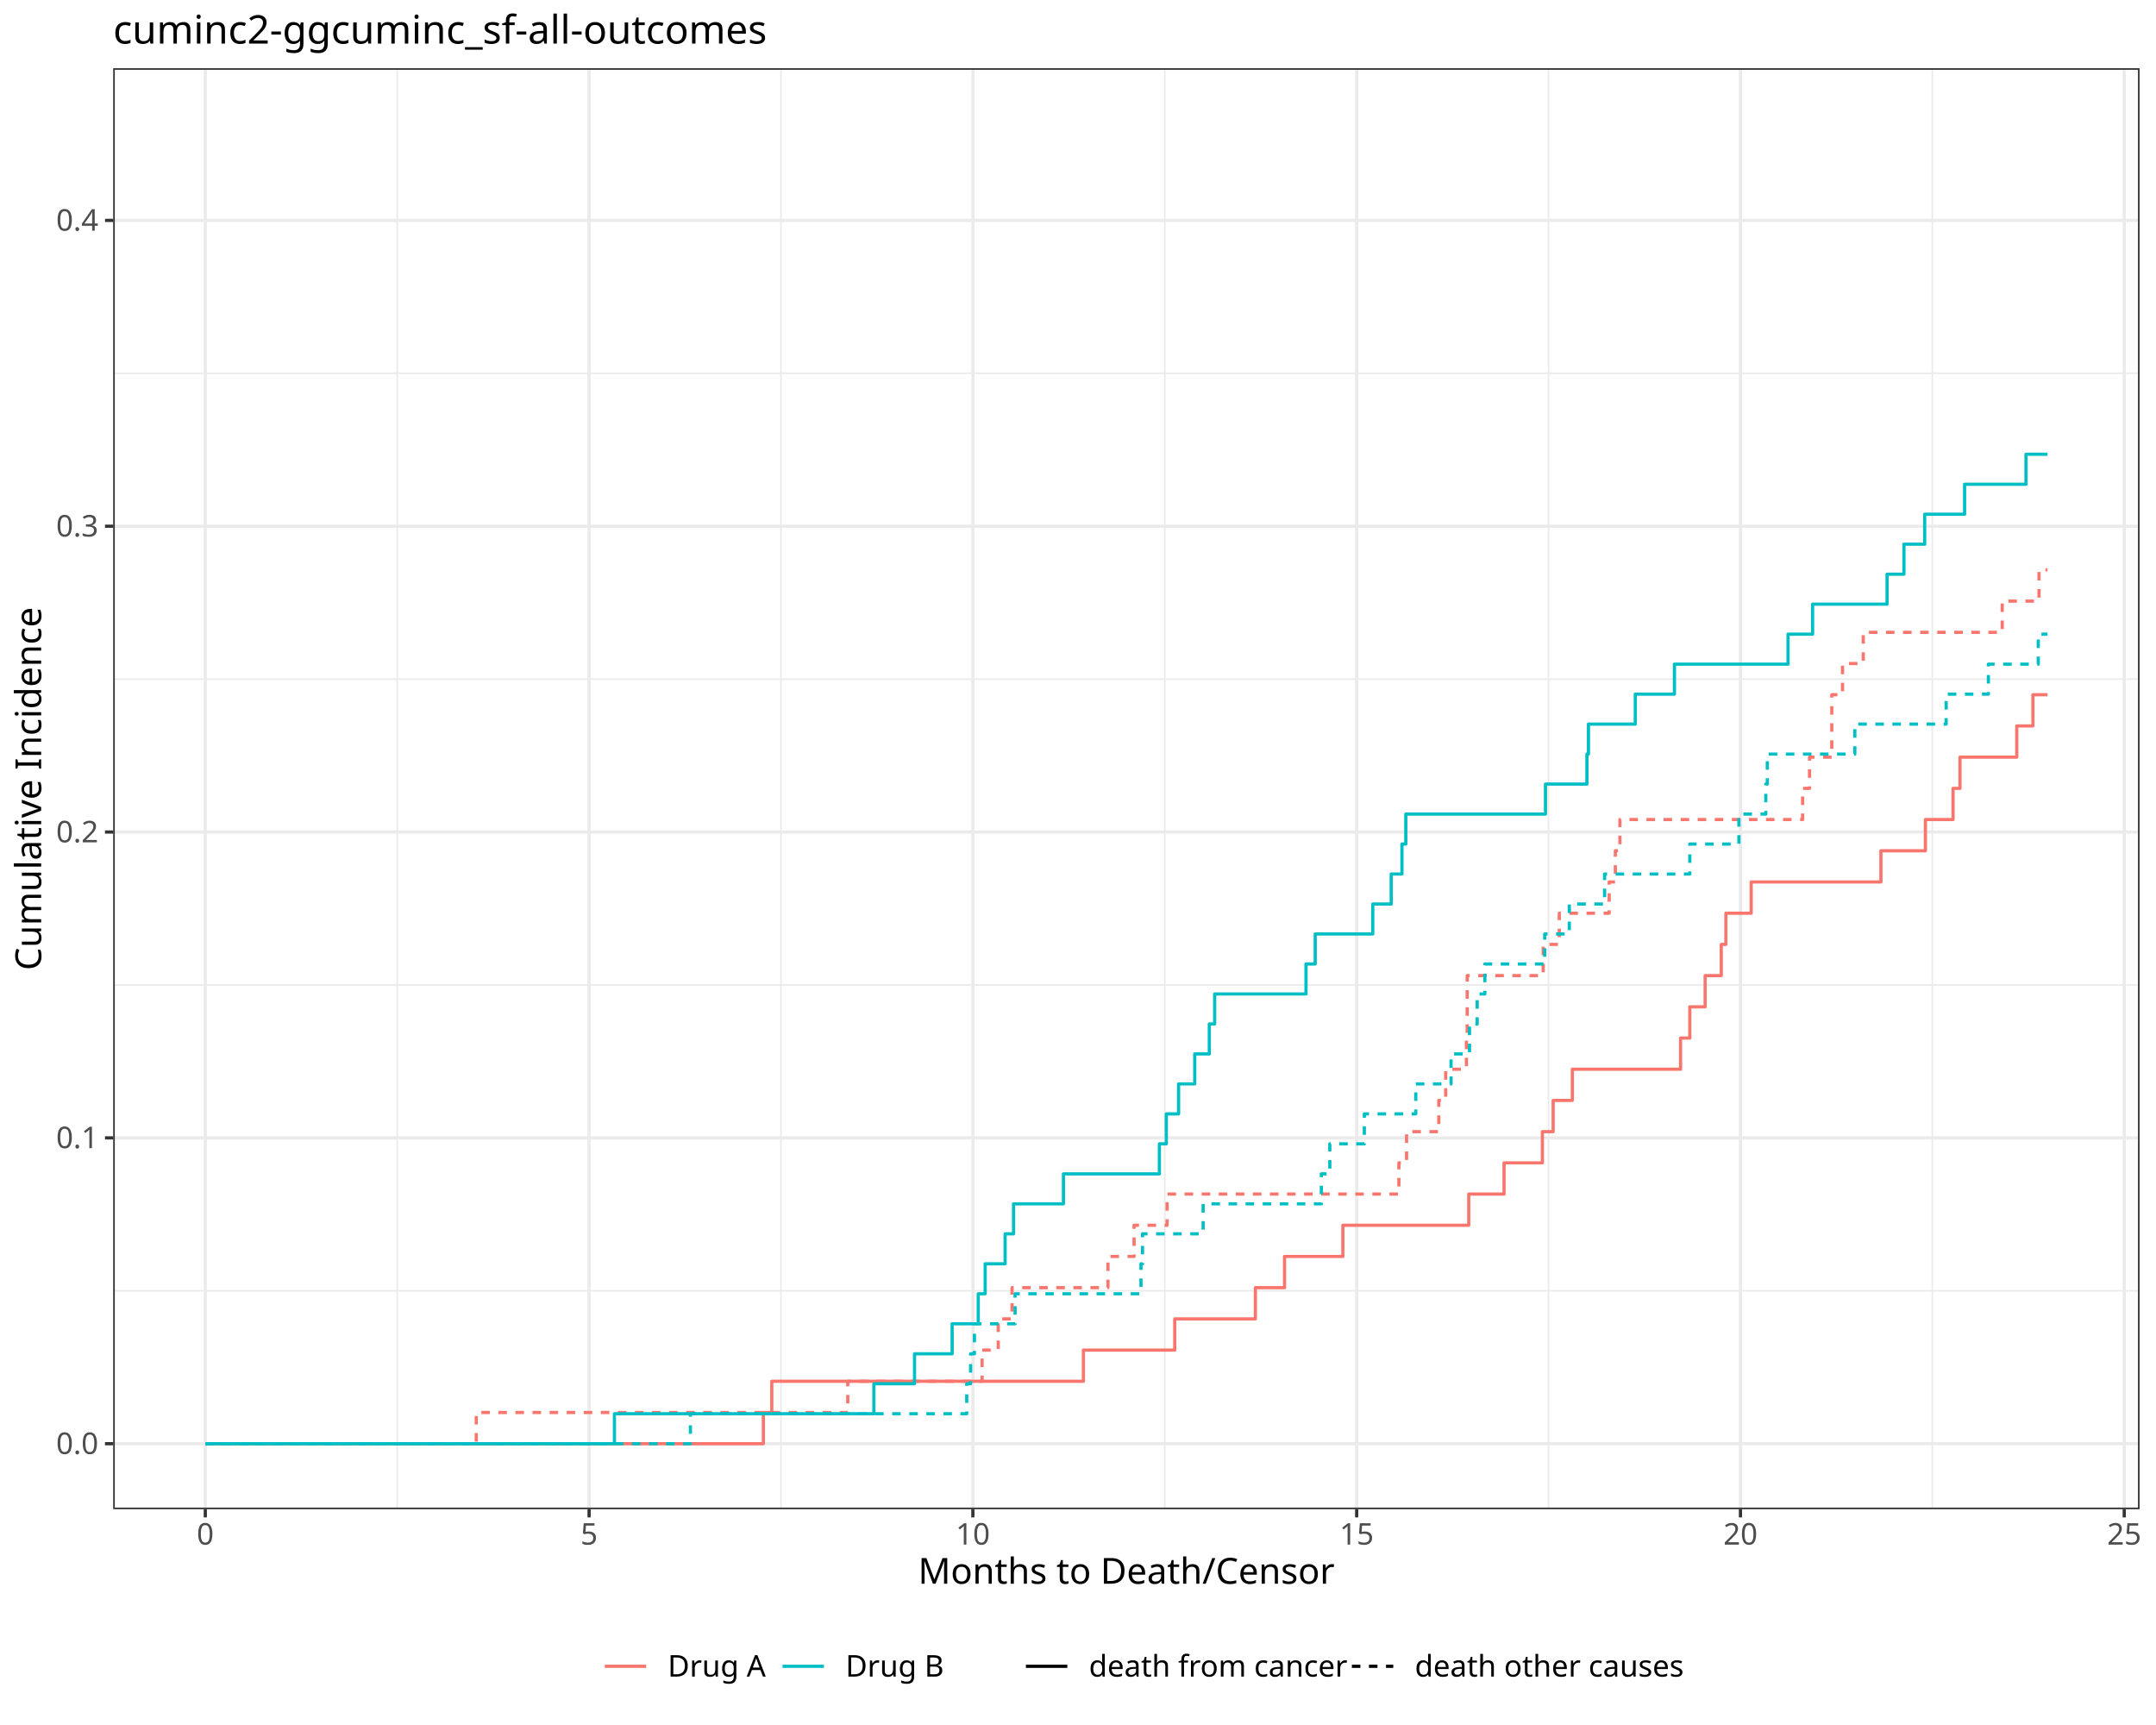
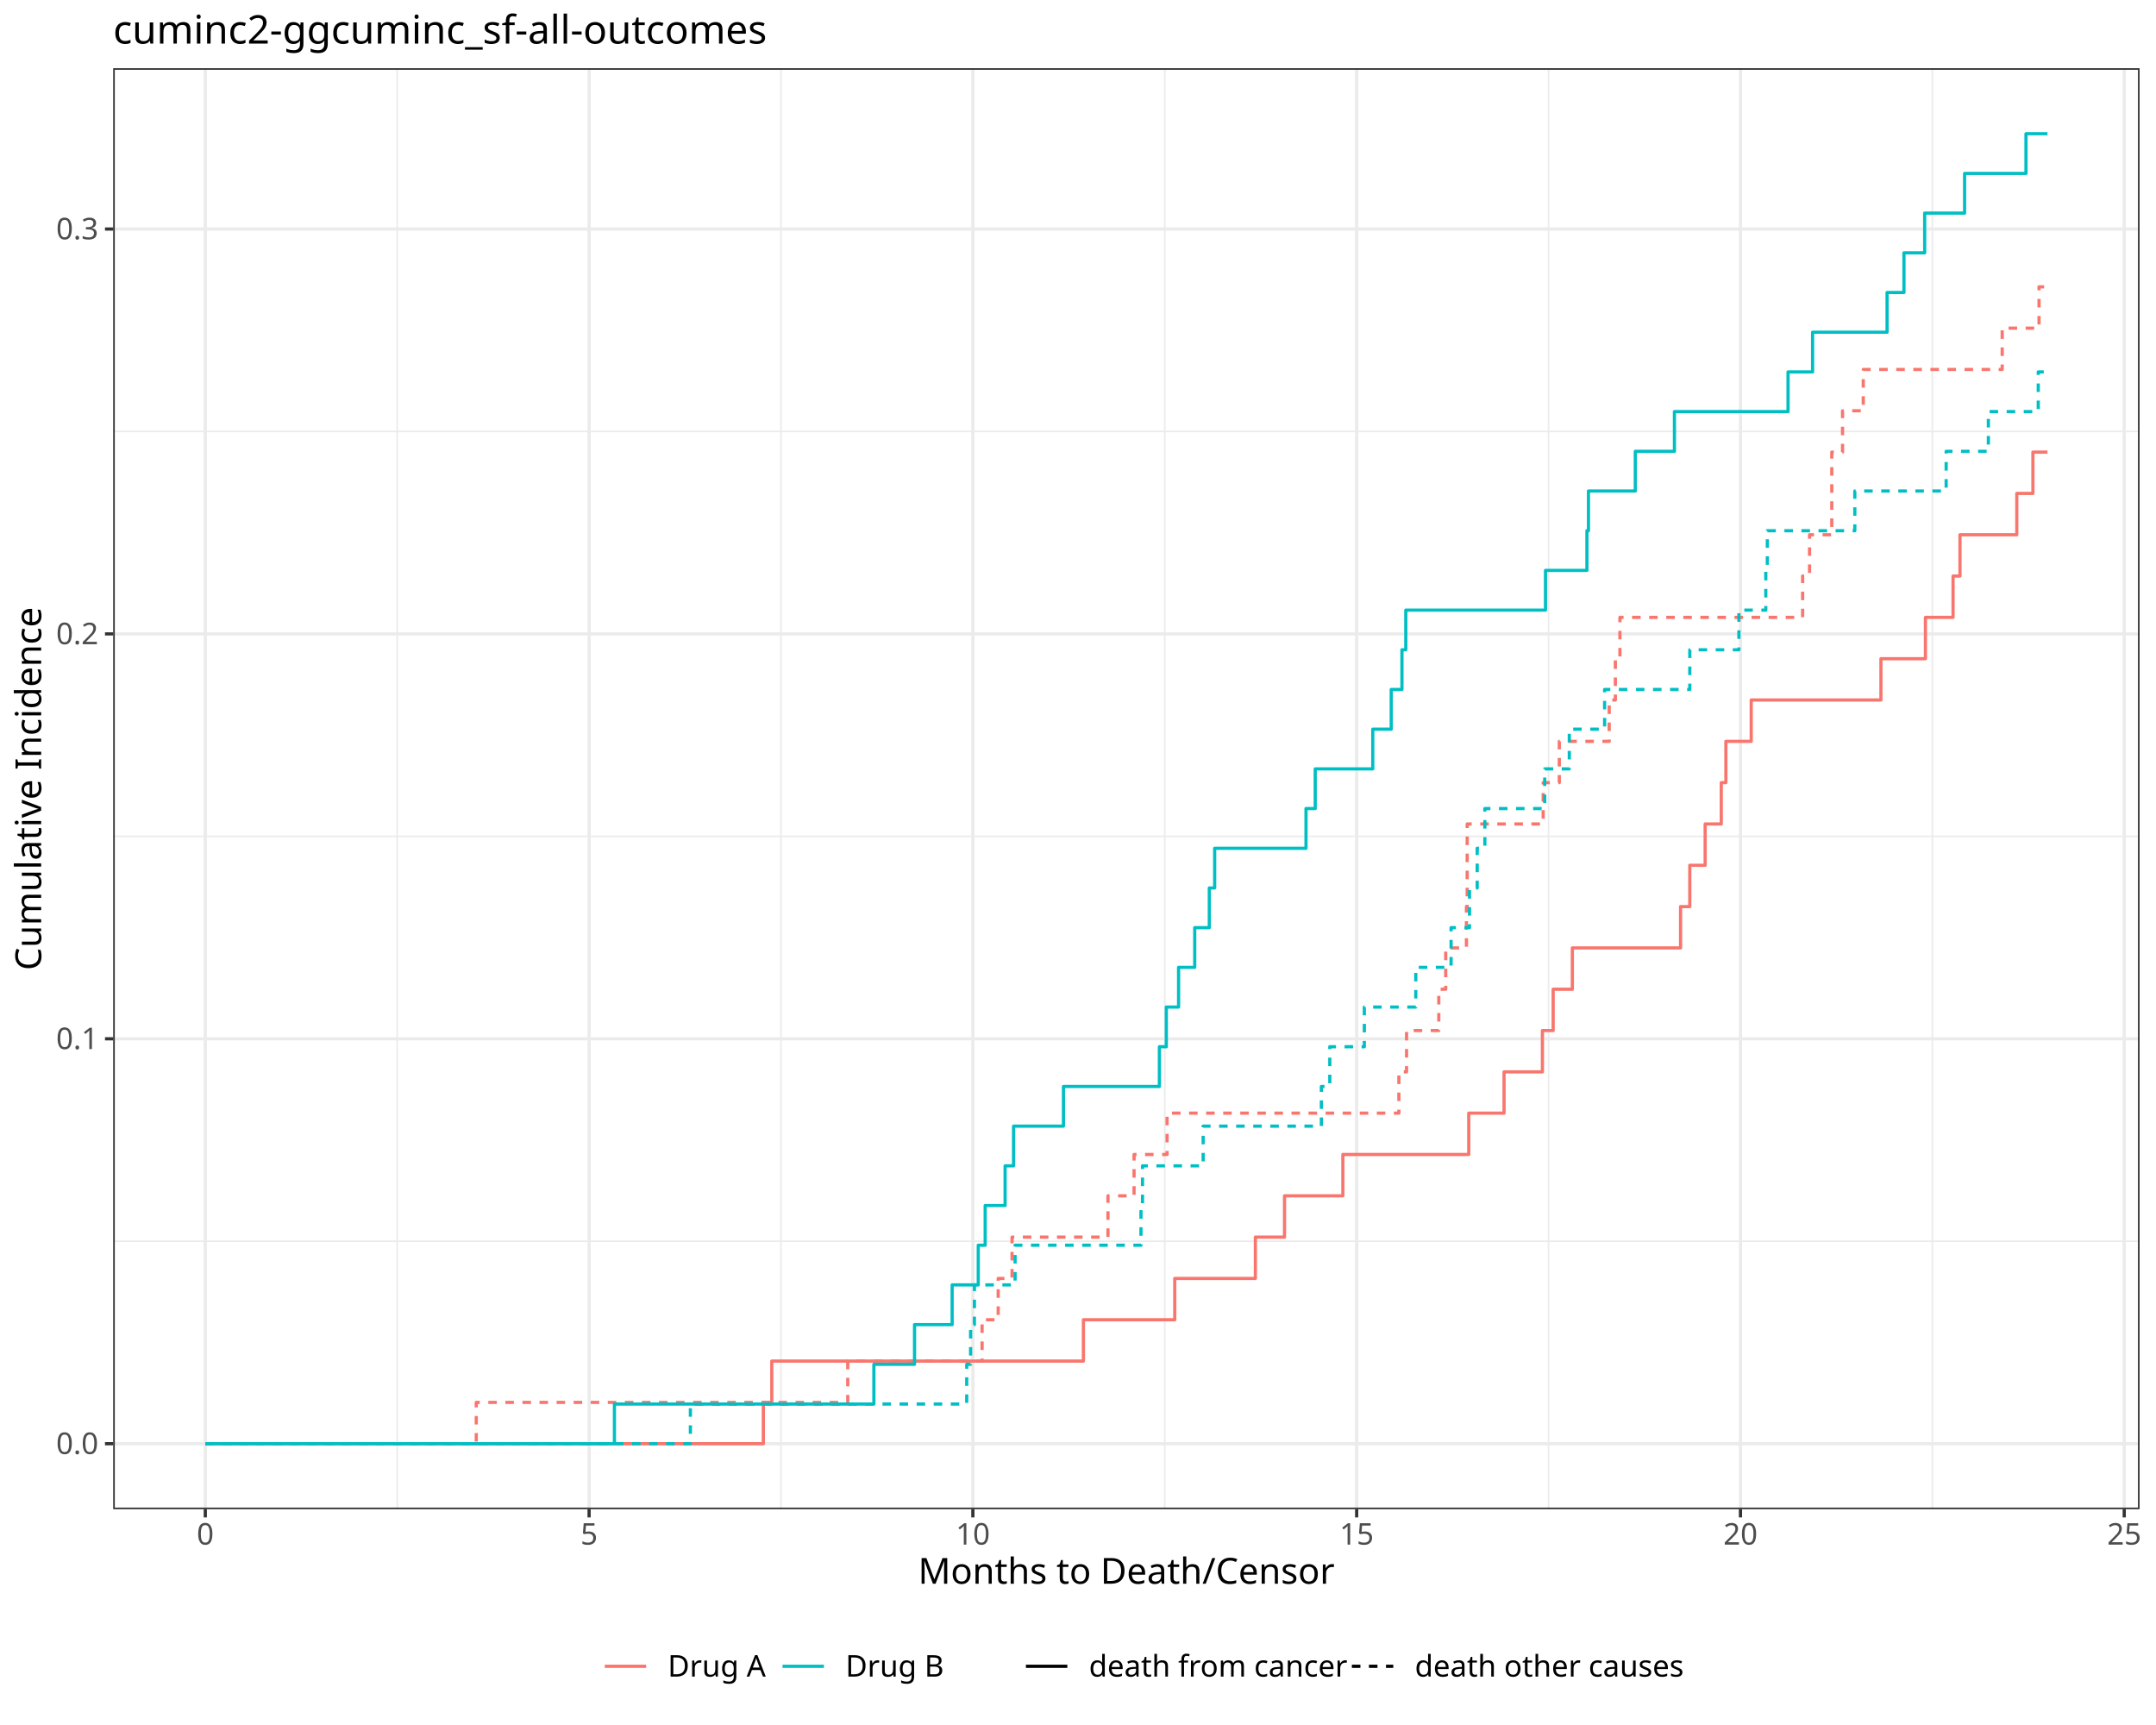
<svg xmlns="http://www.w3.org/2000/svg" class="svglite" data-engine-version="2.0" width="720.00pt" height="576.00pt" viewBox="0 0 720.00 576.00">
  <defs>
    <style type="text/css">
    .svglite line, .svglite polyline, .svglite polygon, .svglite path, .svglite rect, .svglite circle {
      fill: none;
      stroke: #000000;
      stroke-linecap: round;
      stroke-linejoin: round;
      stroke-miterlimit: 10.00;
    }
  </style>
  </defs>
  <rect width="100%" height="100%" style="stroke: none; fill: #FFFFFF;" />
  <defs>
    <clipPath id="cpMC4wMHw3MjAuMDB8MC4wMHw1NzYuMDA=">
      <rect x="0.00" y="0.00" width="720.00" height="576.00" />
    </clipPath>
  </defs>
  <g clip-path="url(#cpMC4wMHw3MjAuMDB8MC4wMHw1NzYuMDA=)">
    <rect x="0.00" y="0.00" width="720.00" height="576.00" style="stroke-width: 1.07; stroke: #FFFFFF; fill: #FFFFFF;" />
  </g>
  <defs>
    <clipPath id="cpMzcuODB8NzE0LjUyfDIyLjc4fDUwMy45NA==">
      <rect x="37.80" y="22.78" width="676.72" height="481.16" />
    </clipPath>
  </defs>
  <g clip-path="url(#cpMzcuODB8NzE0LjUyfDIyLjc4fDUwMy45NA==)">
    <rect x="37.80" y="22.78" width="676.72" height="481.16" style="stroke-width: 1.07; stroke: none; fill: #FFFFFF;" />
-     <polyline points="37.80,431.01 714.52,431.01 " style="stroke-width: 0.53; stroke: #EBEBEB; stroke-linecap: butt;" />
-     <polyline points="37.80,328.89 714.52,328.89 " style="stroke-width: 0.53; stroke: #EBEBEB; stroke-linecap: butt;" />
-     <polyline points="37.80,226.77 714.52,226.77 " style="stroke-width: 0.53; stroke: #EBEBEB; stroke-linecap: butt;" />
-     <polyline points="37.80,124.65 714.52,124.65 " style="stroke-width: 0.53; stroke: #EBEBEB; stroke-linecap: butt;" />
+     <polyline points="37.80,414.47 714.52,414.47 " style="stroke-width: 0.53; stroke: #EBEBEB; stroke-linecap: butt;" />
+     <polyline points="37.80,279.27 714.52,279.27 " style="stroke-width: 0.53; stroke: #EBEBEB; stroke-linecap: butt;" />
+     <polyline points="37.80,144.07 714.52,144.07 " style="stroke-width: 0.53; stroke: #EBEBEB; stroke-linecap: butt;" />
    <polyline points="132.65,503.94 132.65,22.78 " style="stroke-width: 0.53; stroke: #EBEBEB; stroke-linecap: butt;" />
    <polyline points="260.81,503.94 260.81,22.78 " style="stroke-width: 0.53; stroke: #EBEBEB; stroke-linecap: butt;" />
    <polyline points="388.98,503.94 388.98,22.78 " style="stroke-width: 0.53; stroke: #EBEBEB; stroke-linecap: butt;" />
    <polyline points="517.14,503.94 517.14,22.78 " style="stroke-width: 0.53; stroke: #EBEBEB; stroke-linecap: butt;" />
    <polyline points="645.31,503.94 645.31,22.78 " style="stroke-width: 0.53; stroke: #EBEBEB; stroke-linecap: butt;" />
    <polyline points="37.80,482.07 714.52,482.07 " style="stroke-width: 1.07; stroke: #EBEBEB; stroke-linecap: butt;" />
-     <polyline points="37.80,379.95 714.52,379.95 " style="stroke-width: 1.07; stroke: #EBEBEB; stroke-linecap: butt;" />
-     <polyline points="37.80,277.83 714.52,277.83 " style="stroke-width: 1.07; stroke: #EBEBEB; stroke-linecap: butt;" />
-     <polyline points="37.80,175.71 714.52,175.71 " style="stroke-width: 1.07; stroke: #EBEBEB; stroke-linecap: butt;" />
-     <polyline points="37.80,73.59 714.52,73.59 " style="stroke-width: 1.07; stroke: #EBEBEB; stroke-linecap: butt;" />
+     <polyline points="37.80,346.87 714.52,346.87 " style="stroke-width: 1.07; stroke: #EBEBEB; stroke-linecap: butt;" />
+     <polyline points="37.80,211.67 714.52,211.67 " style="stroke-width: 1.07; stroke: #EBEBEB; stroke-linecap: butt;" />
+     <polyline points="37.80,76.47 714.52,76.47 " style="stroke-width: 1.07; stroke: #EBEBEB; stroke-linecap: butt;" />
    <polyline points="68.56,503.94 68.56,22.78 " style="stroke-width: 1.07; stroke: #EBEBEB; stroke-linecap: butt;" />
    <polyline points="196.73,503.94 196.73,22.78 " style="stroke-width: 1.07; stroke: #EBEBEB; stroke-linecap: butt;" />
    <polyline points="324.89,503.94 324.89,22.78 " style="stroke-width: 1.07; stroke: #EBEBEB; stroke-linecap: butt;" />
    <polyline points="453.06,503.94 453.06,22.78 " style="stroke-width: 1.07; stroke: #EBEBEB; stroke-linecap: butt;" />
    <polyline points="581.23,503.94 581.23,22.78 " style="stroke-width: 1.07; stroke: #EBEBEB; stroke-linecap: butt;" />
    <polyline points="709.39,503.94 709.39,22.78 " style="stroke-width: 1.07; stroke: #EBEBEB; stroke-linecap: butt;" />
-     <polyline points="68.56,482.07 159.05,482.07 159.05,482.07 254.92,482.07 254.92,471.65 257.74,471.65 257.74,461.23 283.11,461.23 283.11,461.23 327.97,461.23 327.97,461.23 333.35,461.23 333.35,461.23 337.97,461.23 337.97,461.23 361.81,461.23 361.81,450.81 370.01,450.81 370.01,450.81 378.72,450.81 378.72,450.81 389.75,450.81 389.75,450.81 392.31,450.81 392.31,440.39 419.23,440.39 419.23,429.97 428.97,429.97 428.97,419.55 448.45,419.55 448.45,409.13 467.16,409.13 467.16,409.13 469.72,409.13 469.72,409.13 480.49,409.13 480.49,409.13 482.80,409.13 482.80,409.13 489.72,409.13 489.72,409.13 489.97,409.13 489.97,409.13 490.49,409.13 490.49,398.71 502.28,398.71 502.28,388.29 515.09,388.29 515.09,377.87 515.35,377.87 515.35,377.87 518.68,377.87 518.68,367.45 520.73,367.45 520.73,367.45 525.09,367.45 525.09,357.03 537.39,357.03 537.39,357.03 539.45,357.03 539.45,357.03 540.98,357.03 540.98,357.03 561.23,357.03 561.23,346.61 564.31,346.61 564.31,336.19 569.44,336.19 569.44,325.77 574.82,325.77 574.82,315.35 576.36,315.35 576.36,304.93 584.82,304.93 584.82,294.50 601.99,294.50 601.99,294.50 604.30,294.50 604.30,294.50 611.73,294.50 611.73,294.50 615.32,294.50 615.32,294.50 622.24,294.50 622.24,294.50 628.14,294.50 628.14,284.08 643.00,284.08 643.00,273.66 652.23,273.66 652.23,263.24 654.54,263.24 654.54,252.82 668.64,252.82 668.64,252.82 673.51,252.82 673.51,242.40 678.89,242.40 678.89,231.98 680.94,231.98 680.94,231.98 683.76,231.98 683.76,231.98 " style="stroke-width: 1.07; stroke: #F8766D; stroke-linecap: butt;" />
-     <polyline points="68.56,482.07 159.05,482.07 159.05,471.65 254.92,471.65 254.92,471.65 257.74,471.65 257.74,471.65 283.11,471.65 283.11,461.23 327.97,461.23 327.97,450.81 333.35,450.81 333.35,440.39 337.97,440.39 337.97,429.97 361.81,429.97 361.81,429.97 370.01,429.97 370.01,419.55 378.72,419.55 378.72,409.13 389.75,409.13 389.75,398.71 392.31,398.71 392.31,398.71 419.23,398.71 419.23,398.71 428.97,398.71 428.97,398.71 448.45,398.71 448.45,398.71 467.16,398.71 467.16,388.29 469.72,388.29 469.72,377.87 480.49,377.87 480.49,367.45 482.80,367.45 482.80,357.03 489.72,357.03 489.72,346.61 489.97,346.61 489.97,325.77 490.49,325.77 490.49,325.77 502.28,325.77 502.28,325.77 515.09,325.77 515.09,325.77 515.35,325.77 515.35,315.35 518.68,315.35 518.68,315.35 520.73,315.35 520.73,304.93 525.09,304.93 525.09,304.93 537.39,304.93 537.39,294.50 539.45,294.50 539.45,284.08 540.98,284.08 540.98,273.66 561.23,273.66 561.23,273.66 564.31,273.66 564.31,273.66 569.44,273.66 569.44,273.66 574.82,273.66 574.82,273.66 576.36,273.66 576.36,273.66 584.82,273.66 584.82,273.66 601.99,273.66 601.99,263.24 604.30,263.24 604.30,252.82 611.73,252.82 611.73,231.98 615.32,231.98 615.32,221.56 622.24,221.56 622.24,211.14 628.14,211.14 628.14,211.14 643.00,211.14 643.00,211.14 652.23,211.14 652.23,211.14 654.54,211.14 654.54,211.14 668.64,211.14 668.64,200.72 673.51,200.72 673.51,200.72 678.89,200.72 678.89,200.72 680.94,200.72 680.94,190.30 683.76,190.30 683.76,190.30 " style="stroke-width: 1.07; stroke: #F8766D; stroke-dasharray: 2.85,2.85; stroke-linecap: butt;" />
-     <polyline points="68.56,482.07 205.19,482.07 205.19,472.06 230.56,472.06 230.56,472.06 291.83,472.06 291.83,462.05 305.41,462.05 305.41,452.04 317.97,452.04 317.97,442.03 322.84,442.03 322.84,442.03 324.13,442.03 324.13,442.03 325.41,442.03 325.41,442.03 326.69,442.03 326.69,432.01 329.00,432.01 329.00,422.00 335.66,422.00 335.66,411.99 338.48,411.99 338.48,401.98 338.99,401.98 338.99,401.98 355.14,401.98 355.14,391.97 381.03,391.97 381.03,391.97 381.54,391.97 381.54,391.97 387.18,391.97 387.18,381.95 389.49,381.95 389.49,371.94 393.59,371.94 393.59,361.93 398.98,361.93 398.98,351.92 401.79,351.92 401.79,351.92 403.85,351.92 403.85,341.91 405.64,341.91 405.64,331.90 436.14,331.90 436.14,321.88 439.22,321.88 439.22,311.87 441.27,311.87 441.27,311.87 444.09,311.87 444.09,311.87 455.62,311.87 455.62,311.87 458.44,311.87 458.44,301.86 464.60,301.86 464.60,291.85 468.18,291.85 468.18,281.84 469.47,281.84 469.47,271.83 472.80,271.83 472.80,271.83 484.59,271.83 484.59,271.83 490.74,271.83 490.74,271.83 493.31,271.83 493.31,271.83 495.87,271.83 495.87,271.83 515.86,271.83 515.86,271.83 516.12,271.83 516.12,261.81 524.07,261.81 524.07,261.81 529.96,261.81 529.96,251.80 530.47,251.80 530.47,241.79 535.86,241.79 535.86,241.79 546.11,241.79 546.11,231.78 559.18,231.78 559.18,221.77 564.31,221.77 564.31,221.77 580.71,221.77 580.71,221.77 589.69,221.77 589.69,221.77 590.20,221.77 590.20,221.77 597.12,221.77 597.12,211.75 605.32,211.75 605.32,201.74 619.42,201.74 619.42,201.74 630.19,201.74 630.19,191.73 635.83,191.73 635.83,181.72 642.75,181.72 642.75,171.71 649.92,171.71 649.92,171.71 656.08,171.71 656.08,161.70 664.02,161.70 664.02,161.70 676.58,161.70 676.58,151.68 680.68,151.68 680.68,151.68 683.76,151.68 683.76,151.68 " style="stroke-width: 1.07; stroke: #00BFC4; stroke-linecap: butt;" />
-     <polyline points="68.56,482.07 205.19,482.07 205.19,482.07 230.56,482.07 230.56,472.06 291.83,472.06 291.83,472.06 305.41,472.06 305.41,472.06 317.97,472.06 317.97,472.06 322.84,472.06 322.84,462.05 324.13,462.05 324.13,452.04 325.41,452.04 325.41,442.03 326.69,442.03 326.69,442.03 329.00,442.03 329.00,442.03 335.66,442.03 335.66,442.03 338.48,442.03 338.48,442.03 338.99,442.03 338.99,432.01 355.14,432.01 355.14,432.01 381.03,432.01 381.03,422.00 381.54,422.00 381.54,411.99 387.18,411.99 387.18,411.99 389.49,411.99 389.49,411.99 393.59,411.99 393.59,411.99 398.98,411.99 398.98,411.99 401.79,411.99 401.79,401.98 403.85,401.98 403.85,401.98 405.64,401.98 405.64,401.98 436.14,401.98 436.14,401.98 439.22,401.98 439.22,401.98 441.27,401.98 441.27,391.97 444.09,391.97 444.09,381.95 455.62,381.95 455.62,371.94 458.44,371.94 458.44,371.94 464.60,371.94 464.60,371.94 468.18,371.94 468.18,371.94 469.47,371.94 469.47,371.94 472.80,371.94 472.80,361.93 484.59,361.93 484.59,351.92 490.74,351.92 490.74,341.91 493.31,341.91 493.31,331.90 495.87,331.90 495.87,321.88 515.86,321.88 515.86,311.87 516.12,311.87 516.12,311.87 524.07,311.87 524.07,301.86 529.96,301.86 529.96,301.86 530.47,301.86 530.47,301.86 535.86,301.86 535.86,291.85 546.11,291.85 546.11,291.85 559.18,291.85 559.18,291.85 564.31,291.85 564.31,281.84 580.71,281.84 580.71,271.83 589.69,271.83 589.69,261.81 590.20,261.81 590.20,251.80 597.12,251.80 597.12,251.80 605.32,251.80 605.32,251.80 619.42,251.80 619.42,241.79 630.19,241.79 630.19,241.79 635.83,241.79 635.83,241.79 642.75,241.79 642.75,241.79 649.92,241.79 649.92,231.78 656.08,231.78 656.08,231.78 664.02,231.78 664.02,221.77 676.58,221.77 676.58,221.77 680.68,221.77 680.68,211.75 683.76,211.75 683.76,211.75 " style="stroke-width: 1.07; stroke: #00BFC4; stroke-dasharray: 2.85,2.85; stroke-linecap: butt;" />
+     <polyline points="68.56,482.07 159.05,482.07 159.05,482.07 254.92,482.07 254.92,468.28 257.74,468.28 257.74,454.48 283.11,454.48 283.11,454.48 327.97,454.48 327.97,454.48 333.35,454.48 333.35,454.48 337.97,454.48 337.97,454.48 361.81,454.48 361.81,440.68 370.01,440.68 370.01,440.68 378.72,440.68 378.72,440.68 389.75,440.68 389.75,440.68 392.31,440.68 392.31,426.89 419.23,426.89 419.23,413.09 428.97,413.09 428.97,399.30 448.45,399.30 448.45,385.50 467.16,385.50 467.16,385.50 469.72,385.50 469.72,385.50 480.49,385.50 480.49,385.50 482.80,385.50 482.80,385.50 489.72,385.50 489.72,385.50 489.97,385.50 489.97,385.50 490.49,385.50 490.49,371.70 502.28,371.70 502.28,357.91 515.09,357.91 515.09,344.11 515.35,344.11 515.35,344.11 518.68,344.11 518.68,330.32 520.73,330.32 520.73,330.32 525.09,330.32 525.09,316.52 537.39,316.52 537.39,316.52 539.45,316.52 539.45,316.52 540.98,316.52 540.98,316.52 561.23,316.52 561.23,302.72 564.31,302.72 564.31,288.93 569.44,288.93 569.44,275.13 574.82,275.13 574.82,261.33 576.36,261.33 576.36,247.54 584.82,247.54 584.82,233.74 601.99,233.74 601.99,233.74 604.30,233.74 604.30,233.74 611.73,233.74 611.73,233.74 615.32,233.74 615.32,233.74 622.24,233.74 622.24,233.74 628.14,233.74 628.14,219.95 643.00,219.95 643.00,206.15 652.23,206.15 652.23,192.35 654.54,192.35 654.54,178.56 668.64,178.56 668.64,178.56 673.51,178.56 673.51,164.76 678.89,164.76 678.89,150.97 680.94,150.97 680.94,150.97 683.76,150.97 683.76,150.97 " style="stroke-width: 1.07; stroke: #F8766D; stroke-linecap: butt;" />
+     <polyline points="68.56,482.07 159.05,482.07 159.05,468.28 254.92,468.28 254.92,468.28 257.74,468.28 257.74,468.28 283.11,468.28 283.11,454.48 327.97,454.48 327.97,440.68 333.35,440.68 333.35,426.89 337.97,426.89 337.97,413.09 361.81,413.09 361.81,413.09 370.01,413.09 370.01,399.30 378.72,399.30 378.72,385.50 389.75,385.50 389.75,371.70 392.31,371.70 392.31,371.70 419.23,371.70 419.23,371.70 428.97,371.70 428.97,371.70 448.45,371.70 448.45,371.70 467.16,371.70 467.16,357.91 469.72,357.91 469.72,344.11 480.49,344.11 480.49,330.32 482.80,330.32 482.80,316.52 489.72,316.52 489.72,302.72 489.97,302.72 489.97,275.13 490.49,275.13 490.49,275.13 502.28,275.13 502.28,275.13 515.09,275.13 515.09,275.13 515.35,275.13 515.35,261.33 518.68,261.33 518.68,261.33 520.73,261.33 520.73,247.54 525.09,247.54 525.09,247.54 537.39,247.54 537.39,233.74 539.45,233.74 539.45,219.95 540.98,219.95 540.98,206.15 561.23,206.15 561.23,206.15 564.31,206.15 564.31,206.15 569.44,206.15 569.44,206.15 574.82,206.15 574.82,206.15 576.36,206.15 576.36,206.15 584.82,206.15 584.82,206.15 601.99,206.15 601.99,192.35 604.30,192.35 604.30,178.56 611.73,178.56 611.73,150.97 615.32,150.97 615.32,137.17 622.24,137.17 622.24,123.37 628.14,123.37 628.14,123.37 643.00,123.37 643.00,123.37 652.23,123.37 652.23,123.37 654.54,123.37 654.54,123.37 668.64,123.37 668.64,109.58 673.51,109.58 673.51,109.58 678.89,109.58 678.89,109.58 680.94,109.58 680.94,95.78 683.76,95.78 683.76,95.78 " style="stroke-width: 1.07; stroke: #F8766D; stroke-dasharray: 2.85,2.85; stroke-linecap: butt;" />
+     <polyline points="68.56,482.07 205.19,482.07 205.19,468.82 230.56,468.82 230.56,468.82 291.83,468.82 291.83,455.56 305.41,455.56 305.41,442.31 317.97,442.31 317.97,429.05 322.84,429.05 322.84,429.05 324.13,429.05 324.13,429.05 325.41,429.05 325.41,429.05 326.69,429.05 326.69,415.80 329.00,415.80 329.00,402.54 335.66,402.54 335.66,389.29 338.48,389.29 338.48,376.03 338.99,376.03 338.99,376.03 355.14,376.03 355.14,362.78 381.03,362.78 381.03,362.78 381.54,362.78 381.54,362.78 387.18,362.78 387.18,349.52 389.49,349.52 389.49,336.27 393.59,336.27 393.59,323.01 398.98,323.01 398.98,309.76 401.79,309.76 401.79,309.76 403.85,309.76 403.85,296.50 405.64,296.50 405.64,283.25 436.14,283.25 436.14,269.99 439.22,269.99 439.22,256.74 441.27,256.74 441.27,256.74 444.09,256.74 444.09,256.74 455.62,256.74 455.62,256.74 458.44,256.74 458.44,243.48 464.60,243.48 464.60,230.23 468.18,230.23 468.18,216.97 469.47,216.97 469.47,203.72 472.80,203.72 472.80,203.72 484.59,203.72 484.59,203.72 490.74,203.72 490.74,203.72 493.31,203.72 493.31,203.72 495.87,203.72 495.87,203.72 515.86,203.72 515.86,203.72 516.12,203.72 516.12,190.46 524.07,190.46 524.07,190.46 529.96,190.46 529.96,177.21 530.47,177.21 530.47,163.95 535.86,163.95 535.86,163.95 546.11,163.95 546.11,150.70 559.18,150.70 559.18,137.44 564.31,137.44 564.31,137.44 580.71,137.44 580.71,137.44 589.69,137.44 589.69,137.44 590.20,137.44 590.20,137.44 597.12,137.44 597.12,124.19 605.32,124.19 605.32,110.93 619.42,110.93 619.42,110.93 630.19,110.93 630.19,97.67 635.83,97.67 635.83,84.42 642.75,84.42 642.75,71.16 649.92,71.16 649.92,71.16 656.08,71.16 656.08,57.91 664.02,57.91 664.02,57.91 676.58,57.91 676.58,44.65 680.68,44.65 680.68,44.65 683.76,44.65 683.76,44.65 " style="stroke-width: 1.07; stroke: #00BFC4; stroke-linecap: butt;" />
+     <polyline points="68.56,482.07 205.19,482.07 205.19,482.07 230.56,482.07 230.56,468.82 291.83,468.82 291.83,468.82 305.41,468.82 305.41,468.82 317.97,468.82 317.97,468.82 322.84,468.82 322.84,455.56 324.13,455.56 324.13,442.31 325.41,442.31 325.41,429.05 326.69,429.05 326.69,429.05 329.00,429.05 329.00,429.05 335.66,429.05 335.66,429.05 338.48,429.05 338.48,429.05 338.99,429.05 338.99,415.80 355.14,415.80 355.14,415.80 381.03,415.80 381.03,402.54 381.54,402.54 381.54,389.29 387.18,389.29 387.18,389.29 389.49,389.29 389.49,389.29 393.59,389.29 393.59,389.29 398.98,389.29 398.98,389.29 401.79,389.29 401.79,376.03 403.85,376.03 403.85,376.03 405.64,376.03 405.64,376.03 436.14,376.03 436.14,376.03 439.22,376.03 439.22,376.03 441.27,376.03 441.27,362.78 444.09,362.78 444.09,349.52 455.62,349.52 455.62,336.27 458.44,336.27 458.44,336.27 464.60,336.27 464.60,336.27 468.18,336.27 468.18,336.27 469.47,336.27 469.47,336.27 472.80,336.27 472.80,323.01 484.59,323.01 484.59,309.76 490.74,309.76 490.74,296.50 493.31,296.50 493.31,283.25 495.87,283.25 495.87,269.99 515.86,269.99 515.86,256.74 516.12,256.74 516.12,256.74 524.07,256.74 524.07,243.48 529.96,243.48 529.96,243.48 530.47,243.48 530.47,243.48 535.86,243.48 535.86,230.23 546.11,230.23 546.11,230.23 559.18,230.23 559.18,230.23 564.31,230.23 564.31,216.97 580.71,216.97 580.71,203.72 589.69,203.72 589.69,190.46 590.20,190.46 590.20,177.21 597.12,177.21 597.12,177.21 605.32,177.21 605.32,177.21 619.42,177.21 619.42,163.95 630.19,163.95 630.19,163.95 635.83,163.95 635.83,163.95 642.75,163.95 642.75,163.95 649.92,163.95 649.92,150.70 656.08,150.70 656.08,150.70 664.02,150.70 664.02,137.44 676.58,137.44 676.58,137.44 680.68,137.44 680.68,124.19 683.76,124.19 683.76,124.19 " style="stroke-width: 1.07; stroke: #00BFC4; stroke-dasharray: 2.85,2.85; stroke-linecap: butt;" />
    <rect x="37.80" y="22.78" width="676.72" height="481.16" style="stroke-width: 1.07; stroke: #333333;" />
  </g>
  <g clip-path="url(#cpMC4wMHw3MjAuMDB8MC4wMHw1NzYuMDA=)">
    <text x="32.87" y="485.51" text-anchor="end" style="font-size: 10.00px; fill: #4D4D4D; font-family: sans;" textLength="13.90px" lengthAdjust="spacingAndGlyphs">0.0</text>
-     <text x="32.87" y="383.39" text-anchor="end" style="font-size: 10.00px; fill: #4D4D4D; font-family: sans;" textLength="13.90px" lengthAdjust="spacingAndGlyphs">0.1</text>
-     <text x="32.87" y="281.27" text-anchor="end" style="font-size: 10.00px; fill: #4D4D4D; font-family: sans;" textLength="13.90px" lengthAdjust="spacingAndGlyphs">0.2</text>
-     <text x="32.87" y="179.15" text-anchor="end" style="font-size: 10.00px; fill: #4D4D4D; font-family: sans;" textLength="13.90px" lengthAdjust="spacingAndGlyphs">0.3</text>
-     <text x="32.87" y="77.03" text-anchor="end" style="font-size: 10.00px; fill: #4D4D4D; font-family: sans;" textLength="13.90px" lengthAdjust="spacingAndGlyphs">0.4</text>
+     <text x="32.87" y="350.31" text-anchor="end" style="font-size: 10.00px; fill: #4D4D4D; font-family: sans;" textLength="13.90px" lengthAdjust="spacingAndGlyphs">0.1</text>
+     <text x="32.87" y="215.11" text-anchor="end" style="font-size: 10.00px; fill: #4D4D4D; font-family: sans;" textLength="13.90px" lengthAdjust="spacingAndGlyphs">0.2</text>
+     <text x="32.87" y="79.91" text-anchor="end" style="font-size: 10.00px; fill: #4D4D4D; font-family: sans;" textLength="13.90px" lengthAdjust="spacingAndGlyphs">0.3</text>
    <polyline points="35.06,482.07 37.80,482.07 " style="stroke-width: 1.07; stroke: #333333; stroke-linecap: butt;" />
-     <polyline points="35.06,379.95 37.80,379.95 " style="stroke-width: 1.07; stroke: #333333; stroke-linecap: butt;" />
-     <polyline points="35.06,277.83 37.80,277.83 " style="stroke-width: 1.07; stroke: #333333; stroke-linecap: butt;" />
-     <polyline points="35.06,175.71 37.80,175.71 " style="stroke-width: 1.07; stroke: #333333; stroke-linecap: butt;" />
-     <polyline points="35.06,73.59 37.80,73.59 " style="stroke-width: 1.07; stroke: #333333; stroke-linecap: butt;" />
+     <polyline points="35.06,346.87 37.80,346.87 " style="stroke-width: 1.07; stroke: #333333; stroke-linecap: butt;" />
+     <polyline points="35.06,211.67 37.80,211.67 " style="stroke-width: 1.07; stroke: #333333; stroke-linecap: butt;" />
+     <polyline points="35.06,76.47 37.80,76.47 " style="stroke-width: 1.07; stroke: #333333; stroke-linecap: butt;" />
    <polyline points="68.56,506.68 68.56,503.94 " style="stroke-width: 1.07; stroke: #333333; stroke-linecap: butt;" />
    <polyline points="196.73,506.68 196.73,503.94 " style="stroke-width: 1.07; stroke: #333333; stroke-linecap: butt;" />
    <polyline points="324.89,506.68 324.89,503.94 " style="stroke-width: 1.07; stroke: #333333; stroke-linecap: butt;" />
    <polyline points="453.06,506.68 453.06,503.94 " style="stroke-width: 1.07; stroke: #333333; stroke-linecap: butt;" />
    <polyline points="581.23,506.68 581.23,503.94 " style="stroke-width: 1.07; stroke: #333333; stroke-linecap: butt;" />
    <polyline points="709.39,506.68 709.39,503.94 " style="stroke-width: 1.07; stroke: #333333; stroke-linecap: butt;" />
    <text x="68.56" y="515.76" text-anchor="middle" style="font-size: 10.00px; fill: #4D4D4D; font-family: sans;" textLength="5.56px" lengthAdjust="spacingAndGlyphs">0</text>
    <text x="196.73" y="515.76" text-anchor="middle" style="font-size: 10.00px; fill: #4D4D4D; font-family: sans;" textLength="5.56px" lengthAdjust="spacingAndGlyphs">5</text>
    <text x="324.89" y="515.76" text-anchor="middle" style="font-size: 10.00px; fill: #4D4D4D; font-family: sans;" textLength="11.12px" lengthAdjust="spacingAndGlyphs">10</text>
    <text x="453.06" y="515.76" text-anchor="middle" style="font-size: 10.00px; fill: #4D4D4D; font-family: sans;" textLength="11.12px" lengthAdjust="spacingAndGlyphs">15</text>
    <text x="581.23" y="515.76" text-anchor="middle" style="font-size: 10.00px; fill: #4D4D4D; font-family: sans;" textLength="11.12px" lengthAdjust="spacingAndGlyphs">20</text>
    <text x="709.39" y="515.76" text-anchor="middle" style="font-size: 10.00px; fill: #4D4D4D; font-family: sans;" textLength="11.12px" lengthAdjust="spacingAndGlyphs">25</text>
    <text x="376.16" y="528.83" text-anchor="middle" style="font-size: 12.00px; font-family: sans;" textLength="130.09px" lengthAdjust="spacingAndGlyphs">Months to Death/Censor</text>
    <text transform="translate(13.74,263.36) rotate(-90)" text-anchor="middle" style="font-size: 12.00px; font-family: sans;" textLength="114.75px" lengthAdjust="spacingAndGlyphs">Cumulative Incidence</text>
    <rect x="189.28" y="542.28" width="129.69" height="28.24" style="stroke-width: 1.07; stroke: none; fill: #FFFFFF;" />
    <rect x="200.23" y="547.76" width="17.28" height="17.28" style="stroke-width: 1.07; stroke: none; fill: #FFFFFF;" />
    <line x1="201.96" y1="556.40" x2="215.79" y2="556.40" style="stroke-width: 1.07; stroke: #F8766D; stroke-linecap: butt;" />
    <rect x="259.60" y="547.76" width="17.28" height="17.28" style="stroke-width: 1.07; stroke: none; fill: #FFFFFF;" />
    <line x1="261.33" y1="556.40" x2="275.15" y2="556.40" style="stroke-width: 1.07; stroke: #00BFC4; stroke-linecap: butt;" />
    <text x="222.99" y="559.84" style="font-size: 10.00px; font-family: sans;" textLength="31.13px" lengthAdjust="spacingAndGlyphs">Drug A</text>
    <text x="282.36" y="559.84" style="font-size: 10.00px; font-family: sans;" textLength="31.13px" lengthAdjust="spacingAndGlyphs">Drug B</text>
    <rect x="329.93" y="542.28" width="233.12" height="28.24" style="stroke-width: 1.07; stroke: none; fill: #FFFFFF;" />
    <rect x="340.89" y="547.76" width="17.28" height="17.28" style="stroke-width: 1.07; stroke: none; fill: #FFFFFF;" />
    <line x1="342.61" y1="556.40" x2="356.44" y2="556.40" style="stroke-width: 1.07; stroke-linecap: butt;" />
    <rect x="449.73" y="547.76" width="17.28" height="17.28" style="stroke-width: 1.07; stroke: none; fill: #FFFFFF;" />
    <line x1="451.46" y1="556.40" x2="465.29" y2="556.40" style="stroke-width: 1.07; stroke-dasharray: 2.85,2.85; stroke-linecap: butt;" />
    <text x="363.65" y="559.84" style="font-size: 10.00px; font-family: sans;" textLength="80.61px" lengthAdjust="spacingAndGlyphs">death from cancer</text>
    <text x="472.49" y="559.84" style="font-size: 10.00px; font-family: sans;" textLength="85.07px" lengthAdjust="spacingAndGlyphs">death other causes</text>
    <text x="37.80" y="14.56" style="font-size: 13.20px; font-family: sans;" textLength="206.93px" lengthAdjust="spacingAndGlyphs">cuminc2-ggcuminc_sf-all-outcomes</text>
  </g>
</svg>
